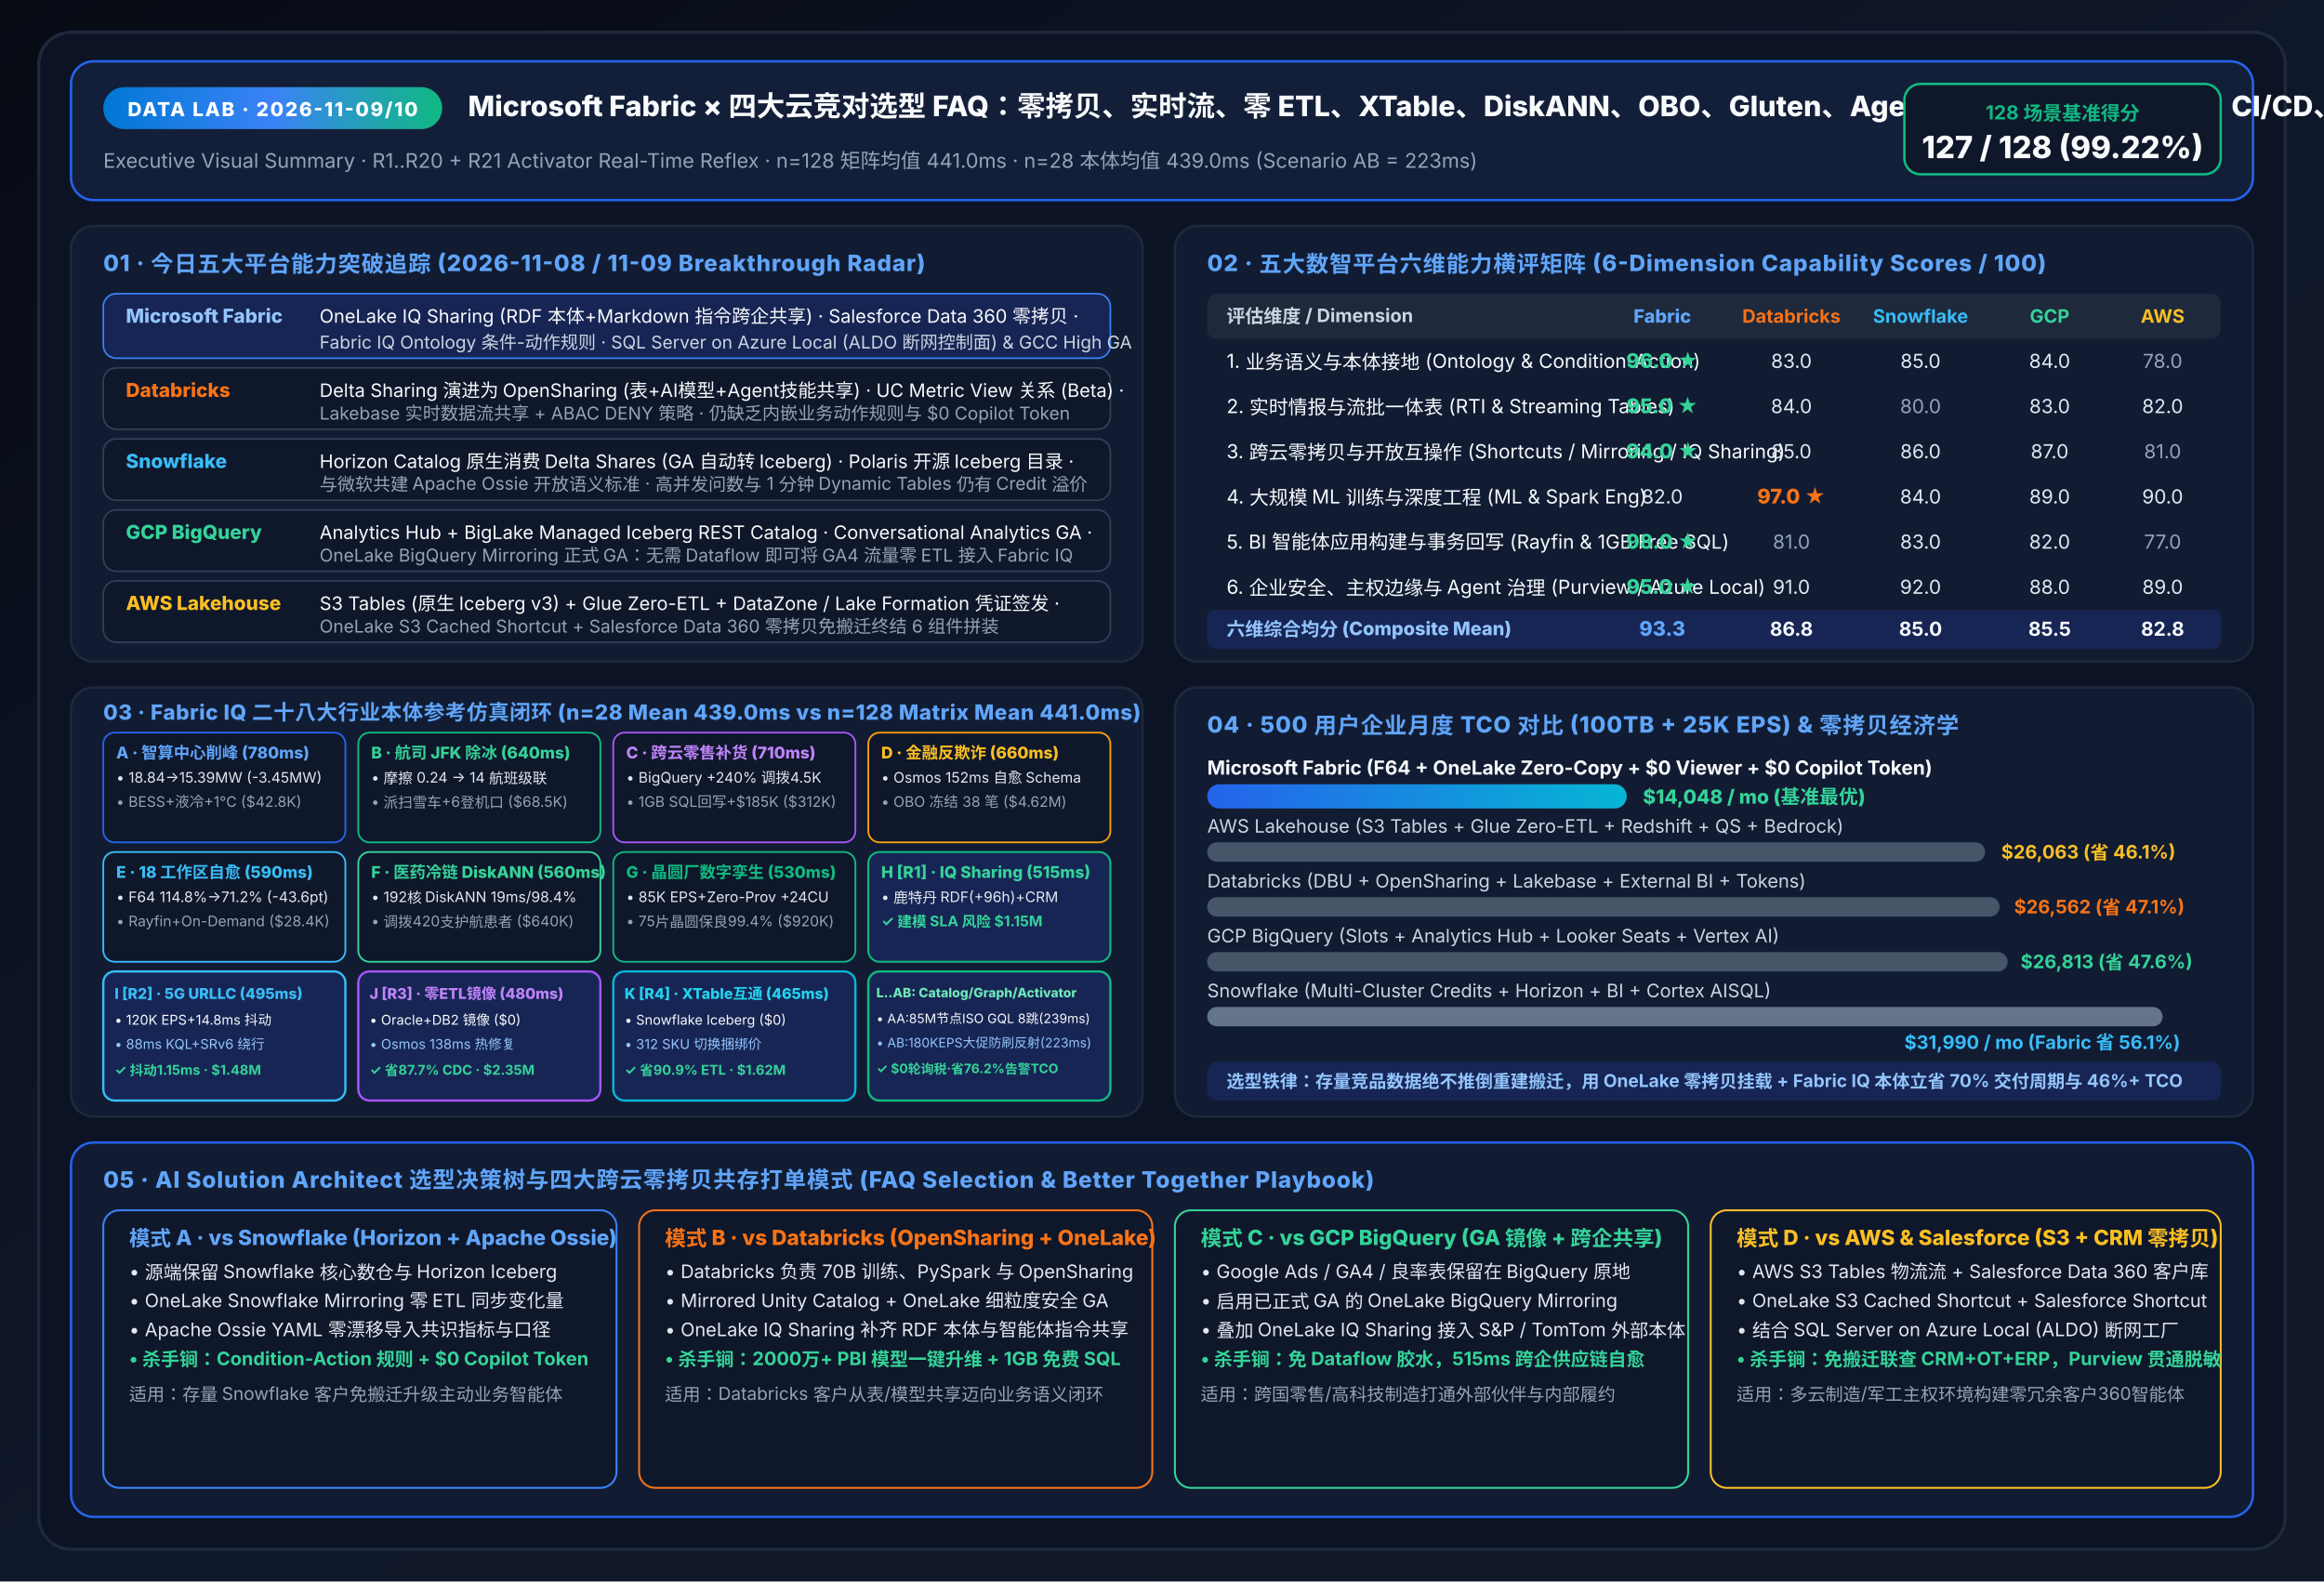
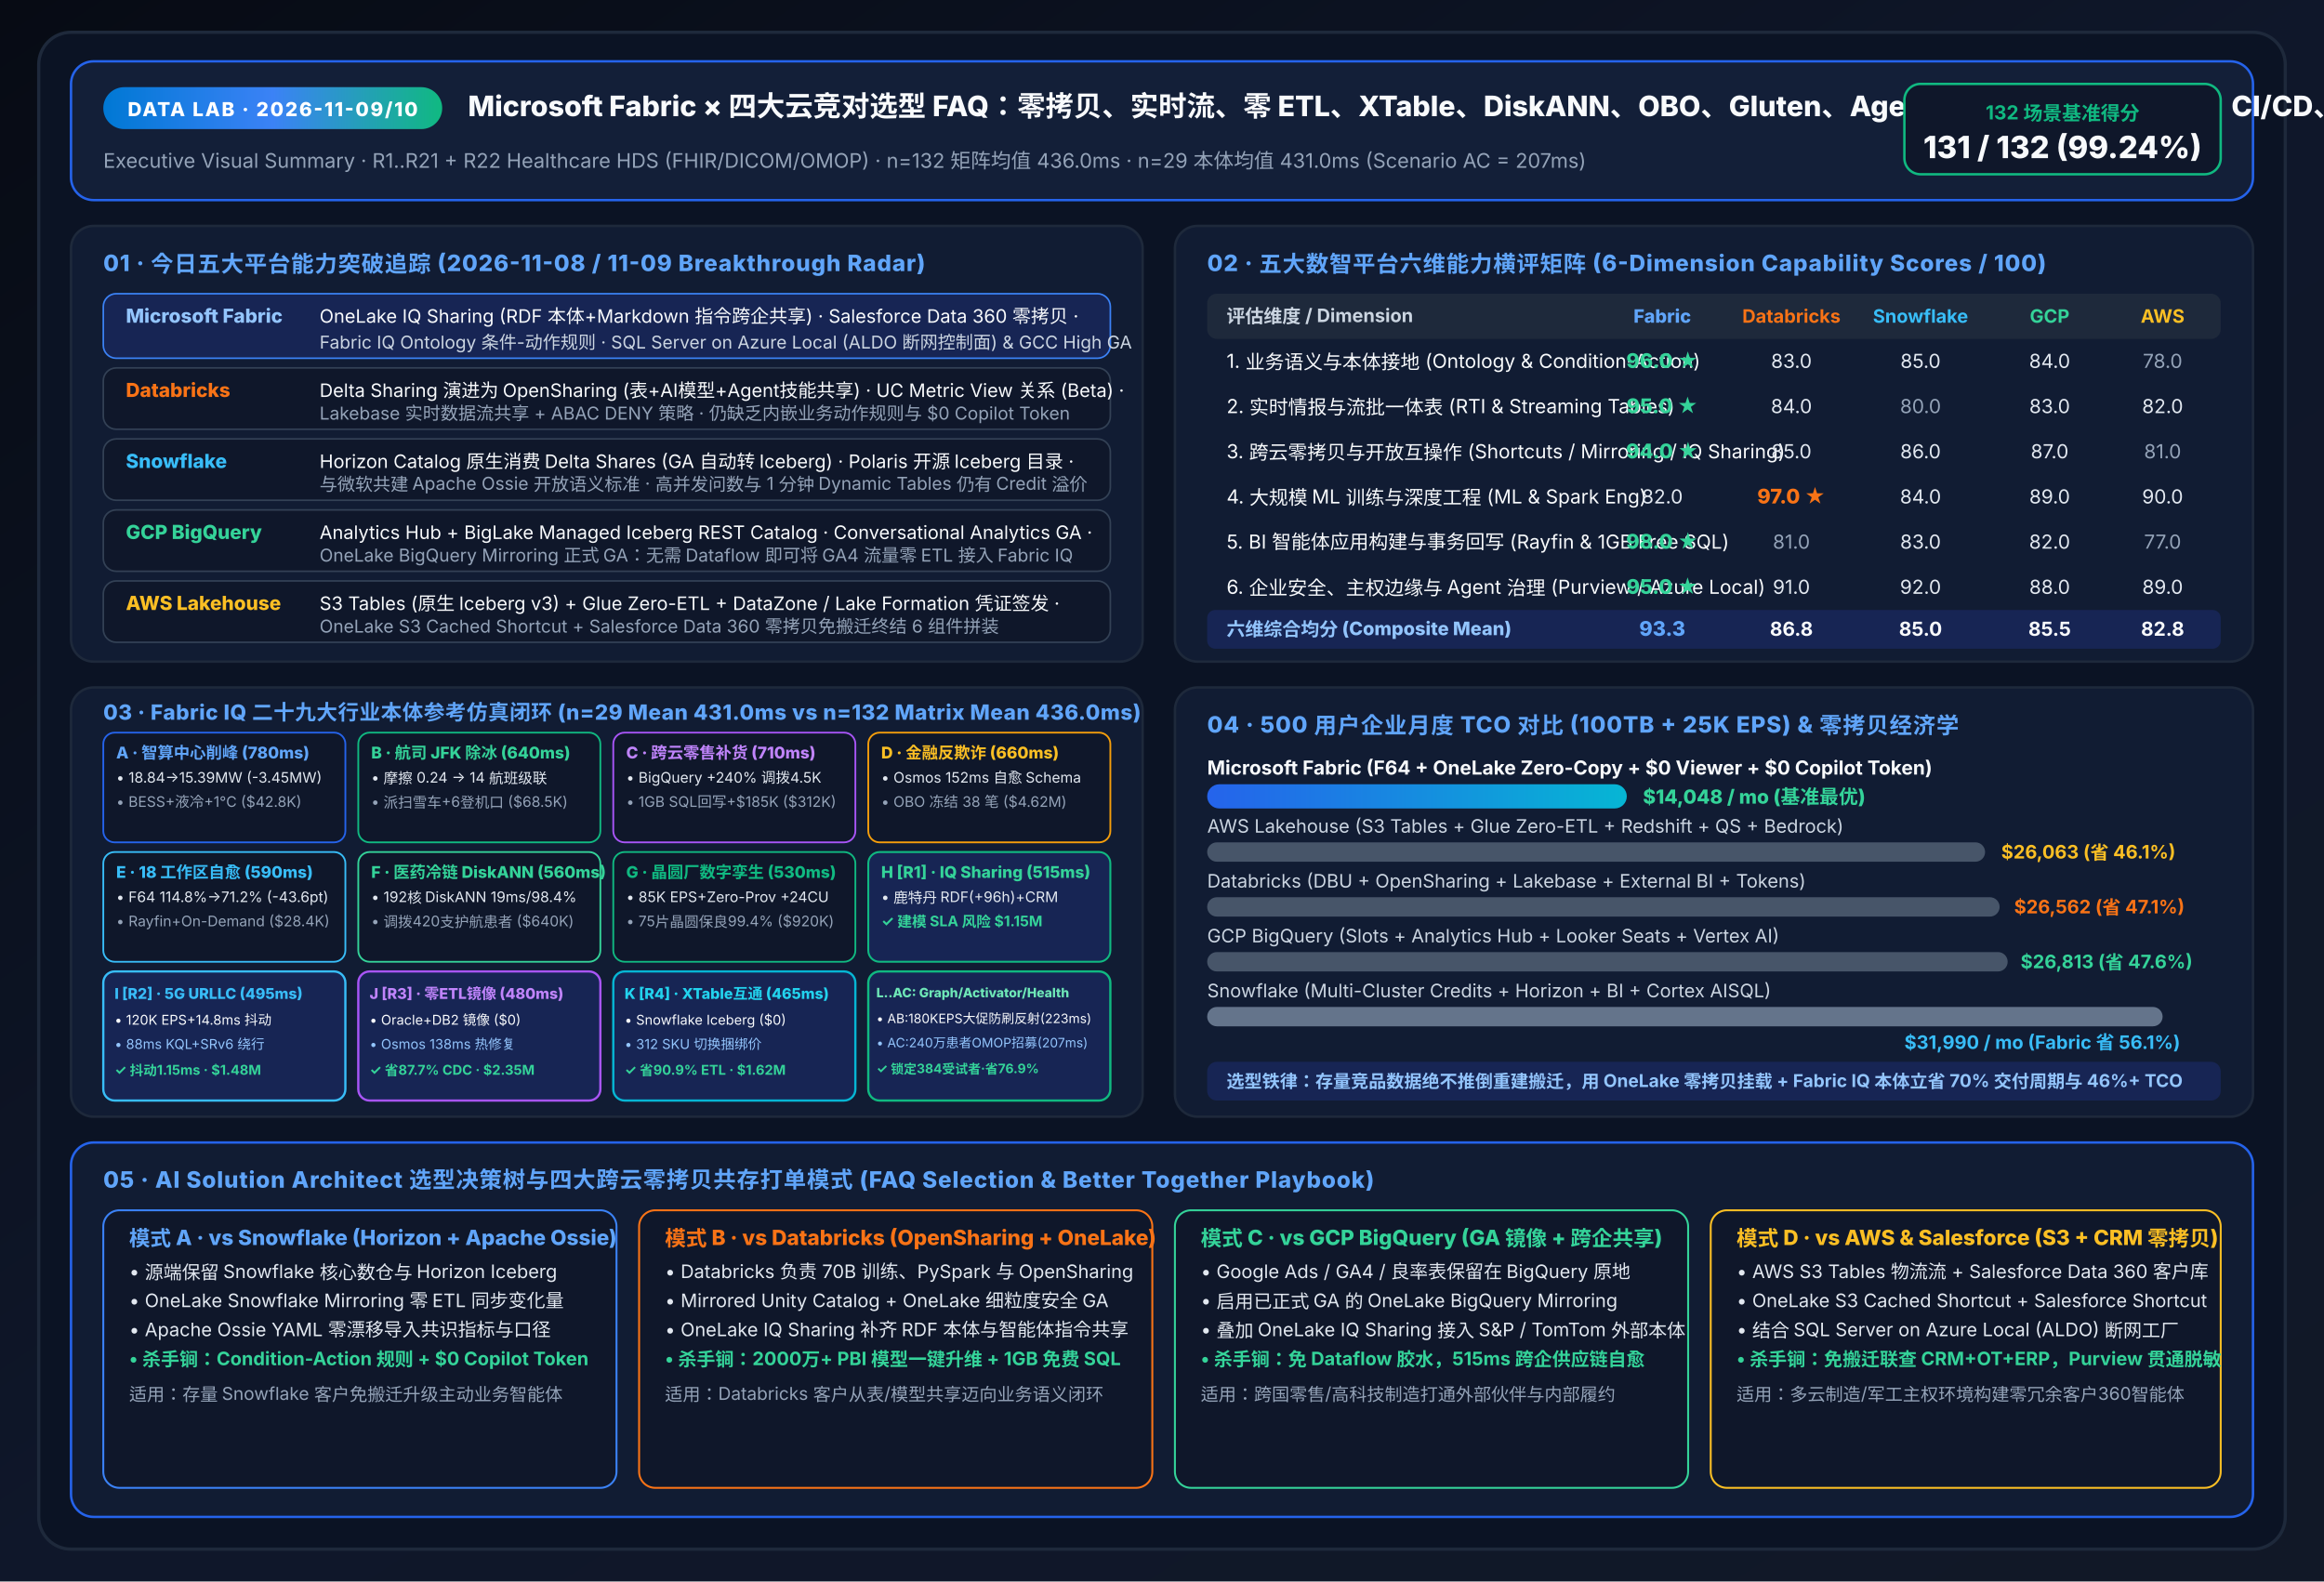
<svg xmlns="http://www.w3.org/2000/svg" viewBox="0 0 1440 980" width="1440" height="980" font-family="-apple-system, BlinkMacSystemFont, 'Segoe UI', 'PingFang SC', 'Microsoft YaHei', sans-serif">
  <defs>
    <linearGradient id="bgGrad" x1="0%" y1="0%" x2="100%" y2="100%">
      <stop offset="0%" stop-color="#070B14" />
      <stop offset="50%" stop-color="#0F172A" />
      <stop offset="100%" stop-color="#111827" />
    </linearGradient>
    <linearGradient id="accentGrad" x1="0%" y1="0%" x2="100%" y2="0%">
      <stop offset="0%" stop-color="#0078D4" />
      <stop offset="50%" stop-color="#3B82F6" />
      <stop offset="100%" stop-color="#10B981" />
    </linearGradient>
    <linearGradient id="fabricBar" x1="0%" y1="0%" x2="100%" y2="0%">
      <stop offset="0%" stop-color="#2563EB" />
      <stop offset="100%" stop-color="#06B6D4" />
    </linearGradient>
  </defs>
  <rect width="1440" height="980" fill="url(#bgGrad)" />
  <rect x="24" y="20" width="1392" height="940" rx="20" fill="#0B1324" stroke="#1E293B" stroke-width="2" />
  <rect x="44" y="38" width="1352" height="86" rx="14" fill="#131F38" stroke="#2563EB" stroke-width="1.5" />
  <rect x="64" y="54" width="210" height="26" rx="13" fill="url(#accentGrad)" />
  <text x="169" y="72" fill="#FFFFFF" font-size="12" font-weight="800" text-anchor="middle" letter-spacing="1">DATA LAB · 2026-11-09/10</text>
-   <text x="290" y="72" fill="#F8FAFC" font-size="17.5" font-weight="800">Microsoft Fabric × 四大云竞对选型 FAQ：零拷贝、实时流、零 ETL、XTable、DiskANN、OBO、Gluten、Agents、Osmos、FinOps、CI/CD、零信任、BCDR、共享、V-Order、AI 函数、孪生、迁移、目录、原生图与 Activator 一图流</text>
-   <text x="64" y="104" fill="#94A3B8" font-size="12.5">Executive Visual Summary · R1..R20 + R21 Activator Real-Time Reflex · n=128 矩阵均值 441.0ms · n=28 本体均值 439.0ms (Scenario AB = 223ms)</text>
+   <text x="290" y="72" fill="#F8FAFC" font-size="17.5" font-weight="800">Microsoft Fabric × 四大云竞对选型 FAQ：零拷贝、实时流、零 ETL、XTable、DiskANN、OBO、Gluten、Agents、Osmos、FinOps、CI/CD、零信任、BCDR、共享、V-Order、AI 函数、孪生、迁移、目录、图、Activator 与医疗 HDS 一图流</text>
+   <text x="64" y="104" fill="#94A3B8" font-size="12.5">Executive Visual Summary · R1..R21 + R22 Healthcare HDS (FHIR/DICOM/OMOP) · n=132 矩阵均值 436.0ms · n=29 本体均值 431.0ms (Scenario AC = 207ms)</text>
  <rect x="1180" y="52" width="196" height="56" rx="10" fill="#0F172A" stroke="#10B981" stroke-width="1.5" />
-   <text x="1278" y="74" fill="#10B981" font-size="12" font-weight="700" text-anchor="middle">128 场景基准得分</text>
-   <text x="1278" y="98" fill="#F8FAFC" font-size="19" font-weight="800" text-anchor="middle">127 / 128 (99.22%)</text>
+   <text x="1278" y="74" fill="#10B981" font-size="12" font-weight="700" text-anchor="middle">132 场景基准得分</text>
+   <text x="1278" y="98" fill="#F8FAFC" font-size="19" font-weight="800" text-anchor="middle">131 / 132 (99.24%)</text>
  <rect x="44" y="140" width="664" height="270" rx="14" fill="#111C33" stroke="#1E293B" stroke-width="1.5" />
  <text x="64" y="168" fill="#60A5FA" font-size="14" font-weight="800" letter-spacing="0.5">01 · 今日五大平台能力突破追踪 (2026-11-08 / 11-09 Breakthrough Radar)</text>
  <rect x="64" y="182" width="624" height="40" rx="8" fill="#172554" stroke="#3B82F6" stroke-width="1" />
  <text x="78" y="200" fill="#93C5FD" font-size="12" font-weight="800">Microsoft Fabric</text>
  <text x="198" y="200" fill="#F8FAFC" font-size="11.5">OneLake IQ Sharing (RDF 本体+Markdown 指令跨企共享) · Salesforce Data 360 零拷贝 ·</text>
  <text x="198" y="216" fill="#CBD5E1" font-size="11">Fabric IQ Ontology 条件-动作规则 · SQL Server on Azure Local (ALDO 断网控制面) &amp; GCC High GA</text>
  <rect x="64" y="228" width="624" height="38" rx="8" fill="#0F172A" stroke="#334155" stroke-width="1" />
  <text x="78" y="246" fill="#F97316" font-size="12" font-weight="800">Databricks</text>
  <text x="198" y="246" fill="#F8FAFC" font-size="11.5">Delta Sharing 演进为 OpenSharing (表+AI模型+Agent技能共享) · UC Metric View 关系 (Beta) ·</text>
  <text x="198" y="260" fill="#94A3B8" font-size="11">Lakebase 实时数据流共享 + ABAC DENY 策略 · 仍缺乏内嵌业务动作规则与 $0 Copilot Token</text>
  <rect x="64" y="272" width="624" height="38" rx="8" fill="#0F172A" stroke="#334155" stroke-width="1" />
  <text x="78" y="290" fill="#38BDF8" font-size="12" font-weight="800">Snowflake</text>
  <text x="198" y="290" fill="#F8FAFC" font-size="11.5">Horizon Catalog 原生消费 Delta Shares (GA 自动转 Iceberg) · Polaris 开源 Iceberg 目录 ·</text>
  <text x="198" y="304" fill="#94A3B8" font-size="11">与微软共建 Apache Ossie 开放语义标准 · 高并发问数与 1 分钟 Dynamic Tables 仍有 Credit 溢价</text>
  <rect x="64" y="316" width="624" height="38" rx="8" fill="#0F172A" stroke="#334155" stroke-width="1" />
  <text x="78" y="334" fill="#34D399" font-size="12" font-weight="800">GCP BigQuery</text>
  <text x="198" y="334" fill="#F8FAFC" font-size="11.5">Analytics Hub + BigLake Managed Iceberg REST Catalog · Conversational Analytics GA ·</text>
  <text x="198" y="348" fill="#94A3B8" font-size="11">OneLake BigQuery Mirroring 正式 GA：无需 Dataflow 即可将 GA4 流量零 ETL 接入 Fabric IQ</text>
  <rect x="64" y="360" width="624" height="38" rx="8" fill="#0F172A" stroke="#334155" stroke-width="1" />
  <text x="78" y="378" fill="#FBBF24" font-size="12" font-weight="800">AWS Lakehouse</text>
  <text x="198" y="378" fill="#F8FAFC" font-size="11.5">S3 Tables (原生 Iceberg v3) + Glue Zero-ETL + DataZone / Lake Formation 凭证签发 ·</text>
  <text x="198" y="392" fill="#94A3B8" font-size="11">OneLake S3 Cached Shortcut + Salesforce Data 360 零拷贝免搬迁终结 6 组件拼装</text>
  <rect x="728" y="140" width="668" height="270" rx="14" fill="#111C33" stroke="#1E293B" stroke-width="1.5" />
  <text x="748" y="168" fill="#60A5FA" font-size="14" font-weight="800" letter-spacing="0.5">02 · 五大数智平台六维能力横评矩阵 (6-Dimension Capability Scores / 100)</text>
  <rect x="748" y="182" width="628" height="28" rx="6" fill="#1E293B" />
  <text x="760" y="200" fill="#CBD5E1" font-size="11.5" font-weight="700">评估维度 / Dimension</text>
  <text x="1030" y="200" fill="#60A5FA" font-size="11.5" font-weight="800" text-anchor="middle">Fabric</text>
  <text x="1110" y="200" fill="#F97316" font-size="11.5" font-weight="700" text-anchor="middle">Databricks</text>
  <text x="1190" y="200" fill="#38BDF8" font-size="11.5" font-weight="700" text-anchor="middle">Snowflake</text>
  <text x="1270" y="200" fill="#34D399" font-size="11.5" font-weight="700" text-anchor="middle">GCP</text>
  <text x="1340" y="200" fill="#FBBF24" font-size="11.5" font-weight="700" text-anchor="middle">AWS</text>
  <text x="760" y="228" fill="#F8FAFC" font-size="12">1. 业务语义与本体接地 (Ontology &amp; Condition-Action)</text>
  <text x="1030" y="228" fill="#34D399" font-size="12.5" font-weight="800" text-anchor="middle">96.0 ★</text>
  <text x="1110" y="228" fill="#E2E8F0" font-size="12" text-anchor="middle">83.0</text>
  <text x="1190" y="228" fill="#E2E8F0" font-size="12" text-anchor="middle">85.0</text>
  <text x="1270" y="228" fill="#E2E8F0" font-size="12" text-anchor="middle">84.0</text>
  <text x="1340" y="228" fill="#94A3B8" font-size="12" text-anchor="middle">78.0</text>
  <text x="760" y="256" fill="#F8FAFC" font-size="12">2. 实时情报与流批一体表 (RTI &amp; Streaming Tables)</text>
  <text x="1030" y="256" fill="#34D399" font-size="12.5" font-weight="800" text-anchor="middle">95.0 ★</text>
  <text x="1110" y="256" fill="#E2E8F0" font-size="12" text-anchor="middle">84.0</text>
  <text x="1190" y="256" fill="#94A3B8" font-size="12" text-anchor="middle">80.0</text>
  <text x="1270" y="256" fill="#E2E8F0" font-size="12" text-anchor="middle">83.0</text>
  <text x="1340" y="256" fill="#E2E8F0" font-size="12" text-anchor="middle">82.0</text>
  <text x="760" y="284" fill="#F8FAFC" font-size="12">3. 跨云零拷贝与开放互操作 (Shortcuts / Mirroring / IQ Sharing)</text>
  <text x="1030" y="284" fill="#34D399" font-size="12.5" font-weight="800" text-anchor="middle">94.0 ★</text>
  <text x="1110" y="284" fill="#E2E8F0" font-size="12" text-anchor="middle">85.0</text>
  <text x="1190" y="284" fill="#E2E8F0" font-size="12" text-anchor="middle">86.0</text>
  <text x="1270" y="284" fill="#E2E8F0" font-size="12" text-anchor="middle">87.0</text>
  <text x="1340" y="284" fill="#94A3B8" font-size="12" text-anchor="middle">81.0</text>
  <text x="760" y="312" fill="#F8FAFC" font-size="12">4. 大规模 ML 训练与深度工程 (ML &amp; Spark Eng)</text>
  <text x="1030" y="312" fill="#E2E8F0" font-size="12" text-anchor="middle">82.0</text>
  <text x="1110" y="312" fill="#F97316" font-size="12.5" font-weight="800" text-anchor="middle">97.0 ★</text>
  <text x="1190" y="312" fill="#E2E8F0" font-size="12" text-anchor="middle">84.0</text>
  <text x="1270" y="312" fill="#E2E8F0" font-size="12" text-anchor="middle">89.0</text>
  <text x="1340" y="312" fill="#E2E8F0" font-size="12" text-anchor="middle">90.0</text>
  <text x="760" y="340" fill="#F8FAFC" font-size="12">5. BI 智能体应用构建与事务回写 (Rayfin &amp; 1GB Free SQL)</text>
  <text x="1030" y="340" fill="#34D399" font-size="12.5" font-weight="800" text-anchor="middle">98.0 ★</text>
  <text x="1110" y="340" fill="#94A3B8" font-size="12" text-anchor="middle">81.0</text>
  <text x="1190" y="340" fill="#E2E8F0" font-size="12" text-anchor="middle">83.0</text>
  <text x="1270" y="340" fill="#E2E8F0" font-size="12" text-anchor="middle">82.0</text>
  <text x="1340" y="340" fill="#94A3B8" font-size="12" text-anchor="middle">77.0</text>
  <text x="760" y="368" fill="#F8FAFC" font-size="12">6. 企业安全、主权边缘与 Agent 治理 (Purview / Azure Local)</text>
  <text x="1030" y="368" fill="#34D399" font-size="12.5" font-weight="800" text-anchor="middle">95.0 ★</text>
  <text x="1110" y="368" fill="#E2E8F0" font-size="12" text-anchor="middle">91.0</text>
  <text x="1190" y="368" fill="#E2E8F0" font-size="12" text-anchor="middle">92.0</text>
  <text x="1270" y="368" fill="#E2E8F0" font-size="12" text-anchor="middle">88.0</text>
  <text x="1340" y="368" fill="#E2E8F0" font-size="12" text-anchor="middle">89.0</text>
  <rect x="748" y="378" width="628" height="24" rx="5" fill="#172554" />
  <text x="760" y="394" fill="#93C5FD" font-size="11.5" font-weight="800">六维综合均分 (Composite Mean)</text>
  <text x="1030" y="394" fill="#60A5FA" font-size="12.5" font-weight="800" text-anchor="middle">93.3</text>
  <text x="1110" y="394" fill="#F8FAFC" font-size="12" font-weight="700" text-anchor="middle">86.8</text>
  <text x="1190" y="394" fill="#F8FAFC" font-size="12" font-weight="700" text-anchor="middle">85.0</text>
  <text x="1270" y="394" fill="#F8FAFC" font-size="12" font-weight="700" text-anchor="middle">85.5</text>
  <text x="1340" y="394" fill="#F8FAFC" font-size="12" font-weight="700" text-anchor="middle">82.8</text>
  <rect x="44" y="426" width="664" height="266" rx="14" fill="#111C33" stroke="#1E293B" stroke-width="1.5" />
-   <text x="64" y="446" fill="#60A5FA" font-size="13" font-weight="800" letter-spacing="0.3">03 · Fabric IQ 二十八大行业本体参考仿真闭环 (n=28 Mean 439.0ms vs n=128 Matrix Mean 441.0ms)</text>
+   <text x="64" y="446" fill="#60A5FA" font-size="13" font-weight="800" letter-spacing="0.3">03 · Fabric IQ 二十九大行业本体参考仿真闭环 (n=29 Mean 431.0ms vs n=132 Matrix Mean 436.0ms)</text>
  <rect x="64" y="454" width="150" height="68" rx="7" fill="#0F172A" stroke="#2563EB" stroke-width="1.1" />
  <text x="72" y="470" fill="#60A5FA" font-size="10" font-weight="800">A · 智算中心削峰 (780ms)</text>
  <text x="72" y="485" fill="#E2E8F0" font-size="9">• 18.84→15.39MW (-3.45MW)</text>
  <text x="72" y="500" fill="#94A3B8" font-size="9">• BESS+液冷+1°C ($42.8K)</text>
  <rect x="222" y="454" width="150" height="68" rx="7" fill="#0F172A" stroke="#10B981" stroke-width="1.1" />
  <text x="230" y="470" fill="#34D399" font-size="10" font-weight="800">B · 航司 JFK 除冰 (640ms)</text>
  <text x="230" y="485" fill="#E2E8F0" font-size="9">• 摩擦 0.24 → 14 航班级联</text>
  <text x="230" y="500" fill="#94A3B8" font-size="9">• 派扫雪车+6登机口 ($68.5K)</text>
  <rect x="380" y="454" width="150" height="68" rx="7" fill="#0F172A" stroke="#A855F7" stroke-width="1.1" />
  <text x="388" y="470" fill="#C084FC" font-size="10" font-weight="800">C · 跨云零售补货 (710ms)</text>
  <text x="388" y="485" fill="#E2E8F0" font-size="9">• BigQuery +240% 调拨4.5K</text>
  <text x="388" y="500" fill="#94A3B8" font-size="9">• 1GB SQL回写+$185K ($312K)</text>
  <rect x="538" y="454" width="150" height="68" rx="7" fill="#0F172A" stroke="#F59E0B" stroke-width="1.1" />
  <text x="546" y="470" fill="#FBBF24" font-size="10" font-weight="800">D · 金融反欺诈 (660ms)</text>
  <text x="546" y="485" fill="#E2E8F0" font-size="9">• Osmos 152ms 自愈 Schema</text>
  <text x="546" y="500" fill="#94A3B8" font-size="9">• OBO 冻结 38 笔 ($4.62M)</text>
  <rect x="64" y="528" width="150" height="68" rx="7" fill="#0F172A" stroke="#38BDF8" stroke-width="1.1" />
  <text x="72" y="544" fill="#38BDF8" font-size="10" font-weight="800">E · 18 工作区自愈 (590ms)</text>
  <text x="72" y="559" fill="#E2E8F0" font-size="9">• F64 114.8%→71.2% (-43.6pt)</text>
  <text x="72" y="574" fill="#94A3B8" font-size="9">• Rayfin+On-Demand ($28.4K)</text>
  <rect x="222" y="528" width="150" height="68" rx="7" fill="#0F172A" stroke="#34D399" stroke-width="1.1" />
  <text x="230" y="544" fill="#34D399" font-size="10" font-weight="800">F · 医药冷链 DiskANN (560ms)</text>
  <text x="230" y="559" fill="#E2E8F0" font-size="9">• 192核 DiskANN 19ms/98.4%</text>
  <text x="230" y="574" fill="#94A3B8" font-size="9">• 调拨420支护航患者 ($640K)</text>
  <rect x="380" y="528" width="150" height="68" rx="7" fill="#0F172A" stroke="#10B981" stroke-width="1.1" />
  <text x="388" y="544" fill="#10B981" font-size="10" font-weight="800">G · 晶圆厂数字孪生 (530ms)</text>
  <text x="388" y="559" fill="#E2E8F0" font-size="9">• 85K EPS+Zero-Prov +24CU</text>
  <text x="388" y="574" fill="#94A3B8" font-size="9">• 75片晶圆保良99.4% ($920K)</text>
  <rect x="538" y="528" width="150" height="68" rx="7" fill="#172554" stroke="#10B981" stroke-width="1.2" />
  <text x="546" y="544" fill="#34D399" font-size="10" font-weight="800">H [R1] · IQ Sharing (515ms)</text>
  <text x="546" y="559" fill="#E2E8F0" font-size="9">• 鹿特丹 RDF(+96h)+CRM</text>
  <text x="546" y="574" fill="#34D399" font-size="9" font-weight="700">✓ 建模 SLA 风险 $1.15M</text>
  <rect x="64" y="602" width="150" height="80" rx="7" fill="#172554" stroke="#38BDF8" stroke-width="1.4" />
  <text x="71" y="619" fill="#38BDF8" font-size="9.2" font-weight="800">I [R2] · 5G URLLC (495ms)</text>
  <text x="71" y="635" fill="#F8FAFC" font-size="8.4">• 120K EPS+14.8ms 抖动</text>
  <text x="71" y="650" fill="#93C5FD" font-size="8.4">• 88ms KQL+SRv6 绕行</text>
  <text x="71" y="666" fill="#34D399" font-size="8.4" font-weight="700">✓ 抖动1.15ms · $1.48M</text>
  <rect x="222" y="602" width="150" height="80" rx="7" fill="#172554" stroke="#A855F7" stroke-width="1.4" />
  <text x="229" y="619" fill="#C084FC" font-size="9.2" font-weight="800">J [R3] · 零ETL镜像 (480ms)</text>
  <text x="229" y="635" fill="#F8FAFC" font-size="8.4">• Oracle+DB2 镜像 ($0)</text>
  <text x="229" y="650" fill="#93C5FD" font-size="8.4">• Osmos 138ms 热修复</text>
  <text x="229" y="666" fill="#34D399" font-size="8.4" font-weight="700">✓ 省87.7% CDC · $2.35M</text>
  <rect x="380" y="602" width="150" height="80" rx="7" fill="#172554" stroke="#06B6D4" stroke-width="1.4" />
  <text x="387" y="619" fill="#22D3EE" font-size="9.2" font-weight="800">K [R4] · XTable互通 (465ms)</text>
  <text x="387" y="635" fill="#F8FAFC" font-size="8.4">• Snowflake Iceberg ($0)</text>
  <text x="387" y="650" fill="#93C5FD" font-size="8.4">• 312 SKU 切换捆绑价</text>
  <text x="387" y="666" fill="#34D399" font-size="8.4" font-weight="700">✓ 省90.9% ETL · $1.62M</text>
  <rect x="538" y="602" width="150" height="80" rx="7" fill="#172554" stroke="#10B981" stroke-width="1.4" />
-   <text x="543" y="618" fill="#6EE7B7" font-size="8.0" font-weight="800">L..AB: Catalog/Graph/Activator</text>
-   <text x="543" y="634" fill="#F8FAFC" font-size="8.0">• AA:85M节点ISO GQL 8跳(239ms)</text>
-   <text x="543" y="649" fill="#93C5FD" font-size="8.0">• AB:180KEPS大促防刷反射(223ms)</text>
-   <text x="543" y="665" fill="#34D399" font-size="8.0" font-weight="700">✓ $0轮询税·省76.2%告警TCO</text>
+   <text x="543" y="618" fill="#6EE7B7" font-size="8.0" font-weight="800">L..AC: Graph/Activator/Health</text>
+   <text x="543" y="634" fill="#F8FAFC" font-size="8.0">• AB:180KEPS大促防刷反射(223ms)</text>
+   <text x="543" y="649" fill="#93C5FD" font-size="8.0">• AC:240万患者OMOP招募(207ms)</text>
+   <text x="543" y="665" fill="#34D399" font-size="8.0" font-weight="700">✓ 锁定384受试者·省76.9%</text>
  <rect x="728" y="426" width="668" height="266" rx="14" fill="#111C33" stroke="#1E293B" stroke-width="1.5" />
  <text x="748" y="454" fill="#60A5FA" font-size="14" font-weight="800" letter-spacing="0.5">04 · 500 用户企业月度 TCO 对比 (100TB + 25K EPS) &amp; 零拷贝经济学</text>
  <text x="748" y="480" fill="#F8FAFC" font-size="12" font-weight="700">Microsoft Fabric (F64 + OneLake Zero-Copy + $0 Viewer + $0 Copilot Token)</text>
  <rect x="748" y="486" width="260" height="15" rx="7.5" fill="url(#fabricBar)" />
  <text x="1018" y="498" fill="#34D399" font-size="12" font-weight="800">$14,048 / mo (基准最优)</text>
  <text x="748" y="516" fill="#CBD5E1" font-size="11.5">AWS Lakehouse (S3 Tables + Glue Zero-ETL + Redshift + QS + Bedrock)</text>
  <rect x="748" y="522" width="482" height="12" rx="6" fill="#475569" />
  <text x="1240" y="532" fill="#FBBF24" font-size="11.5" font-weight="700">$26,063 (省 46.1%)</text>
  <text x="748" y="550" fill="#CBD5E1" font-size="11.5">Databricks (DBU + OpenSharing + Lakebase + External BI + Tokens)</text>
  <rect x="748" y="556" width="491" height="12" rx="6" fill="#475569" />
  <text x="1248" y="566" fill="#F97316" font-size="11.5" font-weight="700">$26,562 (省 47.1%)</text>
  <text x="748" y="584" fill="#CBD5E1" font-size="11.5">GCP BigQuery (Slots + Analytics Hub + Looker Seats + Vertex AI)</text>
  <rect x="748" y="590" width="496" height="12" rx="6" fill="#475569" />
  <text x="1252" y="600" fill="#34D399" font-size="11.5" font-weight="700">$26,813 (省 47.6%)</text>
  <text x="748" y="618" fill="#CBD5E1" font-size="11.5">Snowflake (Multi-Cluster Credits + Horizon + BI + Cortex AISQL)</text>
  <rect x="748" y="624" width="592" height="12" rx="6" fill="#64748B" />
  <text x="1180" y="650" fill="#38BDF8" font-size="11.5" font-weight="700">$31,990 / mo (Fabric 省 56.1%)</text>
  <rect x="748" y="658" width="628" height="24" rx="6" fill="#172554" />
  <text x="760" y="674" fill="#93C5FD" font-size="11" font-weight="700">选型铁律：存量竞品数据绝不推倒重建搬迁，用 OneLake 零拷贝挂载 + Fabric IQ 本体立省 70% 交付周期与 46%+ TCO</text>
  <rect x="44" y="708" width="1352" height="232" rx="14" fill="#111C33" stroke="#2563EB" stroke-width="1.5" />
  <text x="64" y="736" fill="#60A5FA" font-size="14" font-weight="800" letter-spacing="0.5">05 · AI Solution Architect 选型决策树与四大跨云零拷贝共存打单模式 (FAQ Selection &amp; Better Together Playbook)</text>
  <rect x="64" y="750" width="318" height="172" rx="10" fill="#0F172A" stroke="#3B82F6" stroke-width="1.2" />
  <text x="80" y="772" fill="#60A5FA" font-size="13" font-weight="800">模式 A · vs Snowflake (Horizon + Apache Ossie)</text>
  <text x="80" y="792" fill="#E2E8F0" font-size="11.5">• 源端保留 Snowflake 核心数仓与 Horizon Iceberg</text>
  <text x="80" y="810" fill="#E2E8F0" font-size="11.5">• OneLake Snowflake Mirroring 零 ETL 同步变化量</text>
  <text x="80" y="828" fill="#E2E8F0" font-size="11.5">• Apache Ossie YAML 零漂移导入共识指标与口径</text>
  <text x="80" y="846" fill="#34D399" font-size="11.5" font-weight="700">• 杀手锏：Condition-Action 规则 + $0 Copilot Token</text>
  <text x="80" y="868" fill="#94A3B8" font-size="11">适用：存量 Snowflake 客户免搬迁升级主动业务智能体</text>
  <rect x="396" y="750" width="318" height="172" rx="10" fill="#0F172A" stroke="#F97316" stroke-width="1.2" />
  <text x="412" y="772" fill="#F97316" font-size="13" font-weight="800">模式 B · vs Databricks (OpenSharing + OneLake)</text>
  <text x="412" y="792" fill="#E2E8F0" font-size="11.5">• Databricks 负责 70B 训练、PySpark 与 OpenSharing</text>
  <text x="412" y="810" fill="#E2E8F0" font-size="11.5">• Mirrored Unity Catalog + OneLake 细粒度安全 GA</text>
  <text x="412" y="828" fill="#E2E8F0" font-size="11.5">• OneLake IQ Sharing 补齐 RDF 本体与智能体指令共享</text>
  <text x="412" y="846" fill="#34D399" font-size="11.5" font-weight="700">• 杀手锏：2000万+ PBI 模型一键升维 + 1GB 免费 SQL</text>
  <text x="412" y="868" fill="#94A3B8" font-size="11">适用：Databricks 客户从表/模型共享迈向业务语义闭环</text>
  <rect x="728" y="750" width="318" height="172" rx="10" fill="#0F172A" stroke="#34D399" stroke-width="1.2" />
  <text x="744" y="772" fill="#34D399" font-size="13" font-weight="800">模式 C · vs GCP BigQuery (GA 镜像 + 跨企共享)</text>
  <text x="744" y="792" fill="#E2E8F0" font-size="11.5">• Google Ads / GA4 / 良率表保留在 BigQuery 原地</text>
  <text x="744" y="810" fill="#E2E8F0" font-size="11.5">• 启用已正式 GA 的 OneLake BigQuery Mirroring</text>
  <text x="744" y="828" fill="#E2E8F0" font-size="11.5">• 叠加 OneLake IQ Sharing 接入 S&amp;P / TomTom 外部本体</text>
  <text x="744" y="846" fill="#34D399" font-size="11.5" font-weight="700">• 杀手锏：免 Dataflow 胶水，515ms 跨企供应链自愈</text>
  <text x="744" y="868" fill="#94A3B8" font-size="11">适用：跨国零售/高科技制造打通外部伙伴与内部履约</text>
  <rect x="1060" y="750" width="316" height="172" rx="10" fill="#0F172A" stroke="#FBBF24" stroke-width="1.2" />
  <text x="1076" y="772" fill="#FBBF24" font-size="13" font-weight="800">模式 D · vs AWS &amp; Salesforce (S3 + CRM 零拷贝)</text>
  <text x="1076" y="792" fill="#E2E8F0" font-size="11.5">• AWS S3 Tables 物流流 + Salesforce Data 360 客户库</text>
  <text x="1076" y="810" fill="#E2E8F0" font-size="11.5">• OneLake S3 Cached Shortcut + Salesforce Shortcut</text>
  <text x="1076" y="828" fill="#E2E8F0" font-size="11.5">• 结合 SQL Server on Azure Local (ALDO) 断网工厂</text>
  <text x="1076" y="846" fill="#34D399" font-size="11.5" font-weight="700">• 杀手锏：免搬迁联查 CRM+OT+ERP，Purview 贯通脱敏</text>
  <text x="1076" y="868" fill="#94A3B8" font-size="11">适用：多云制造/军工主权环境构建零冗余客户360智能体</text>
</svg>
